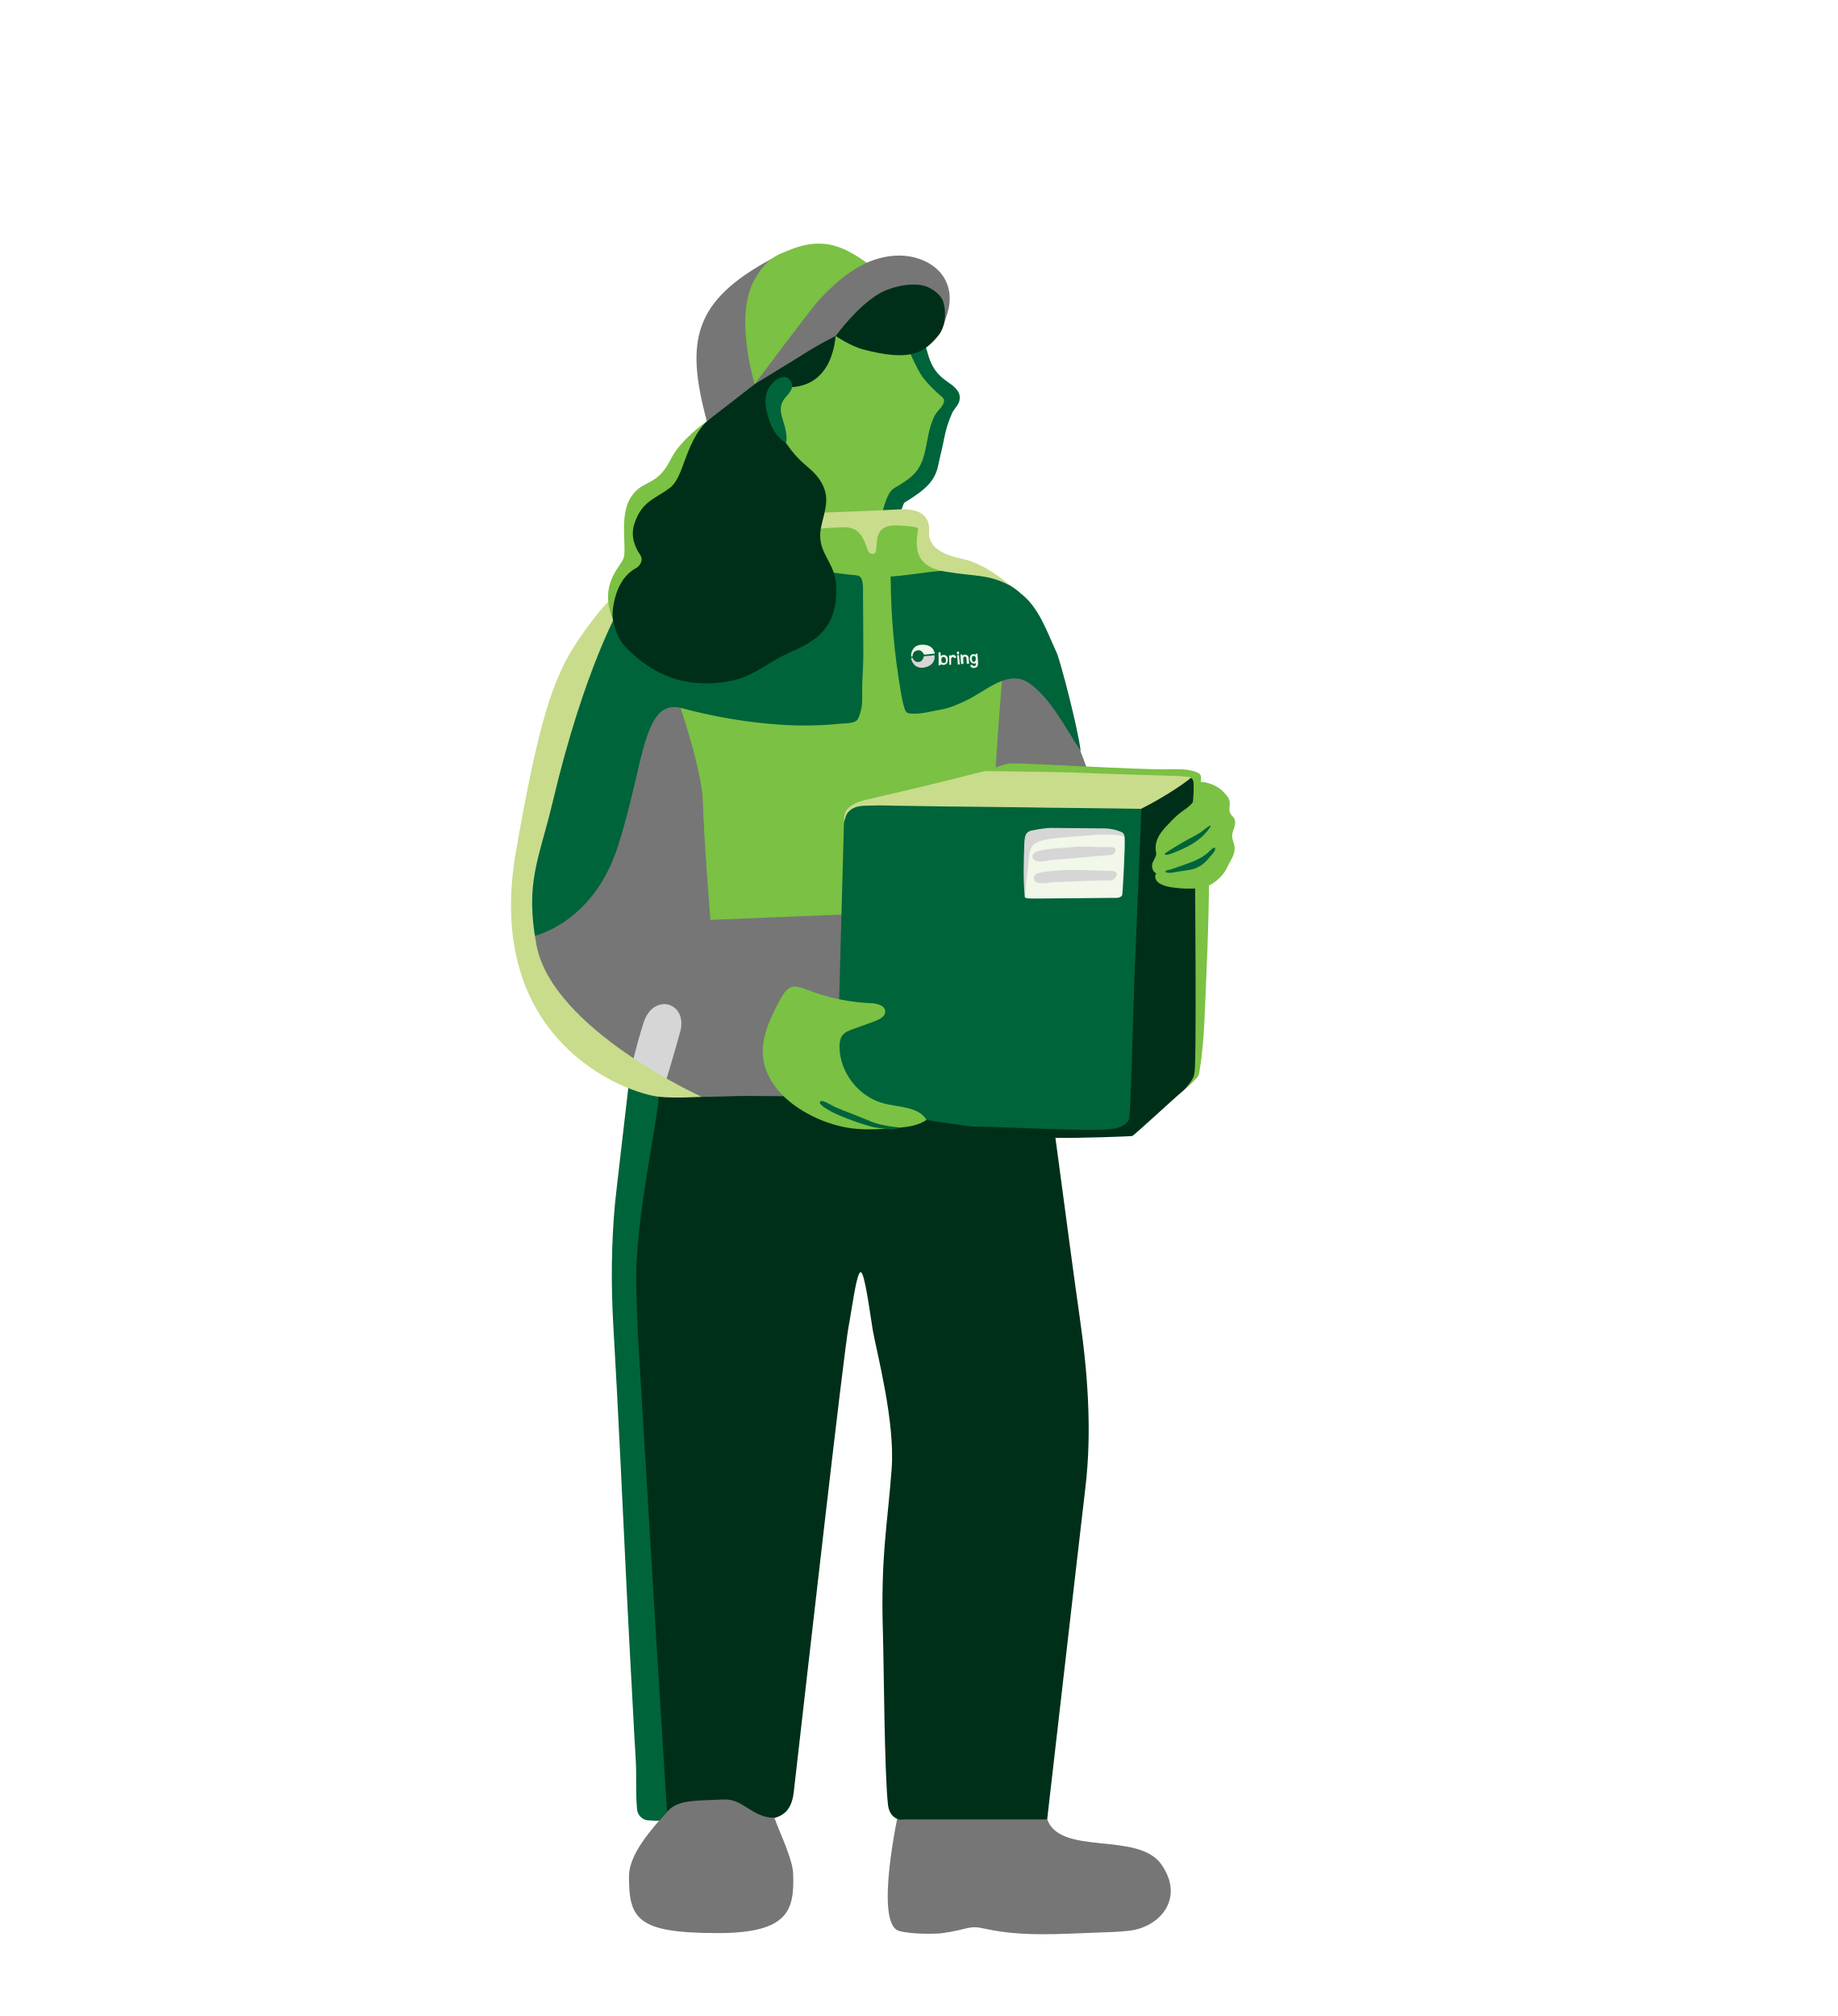
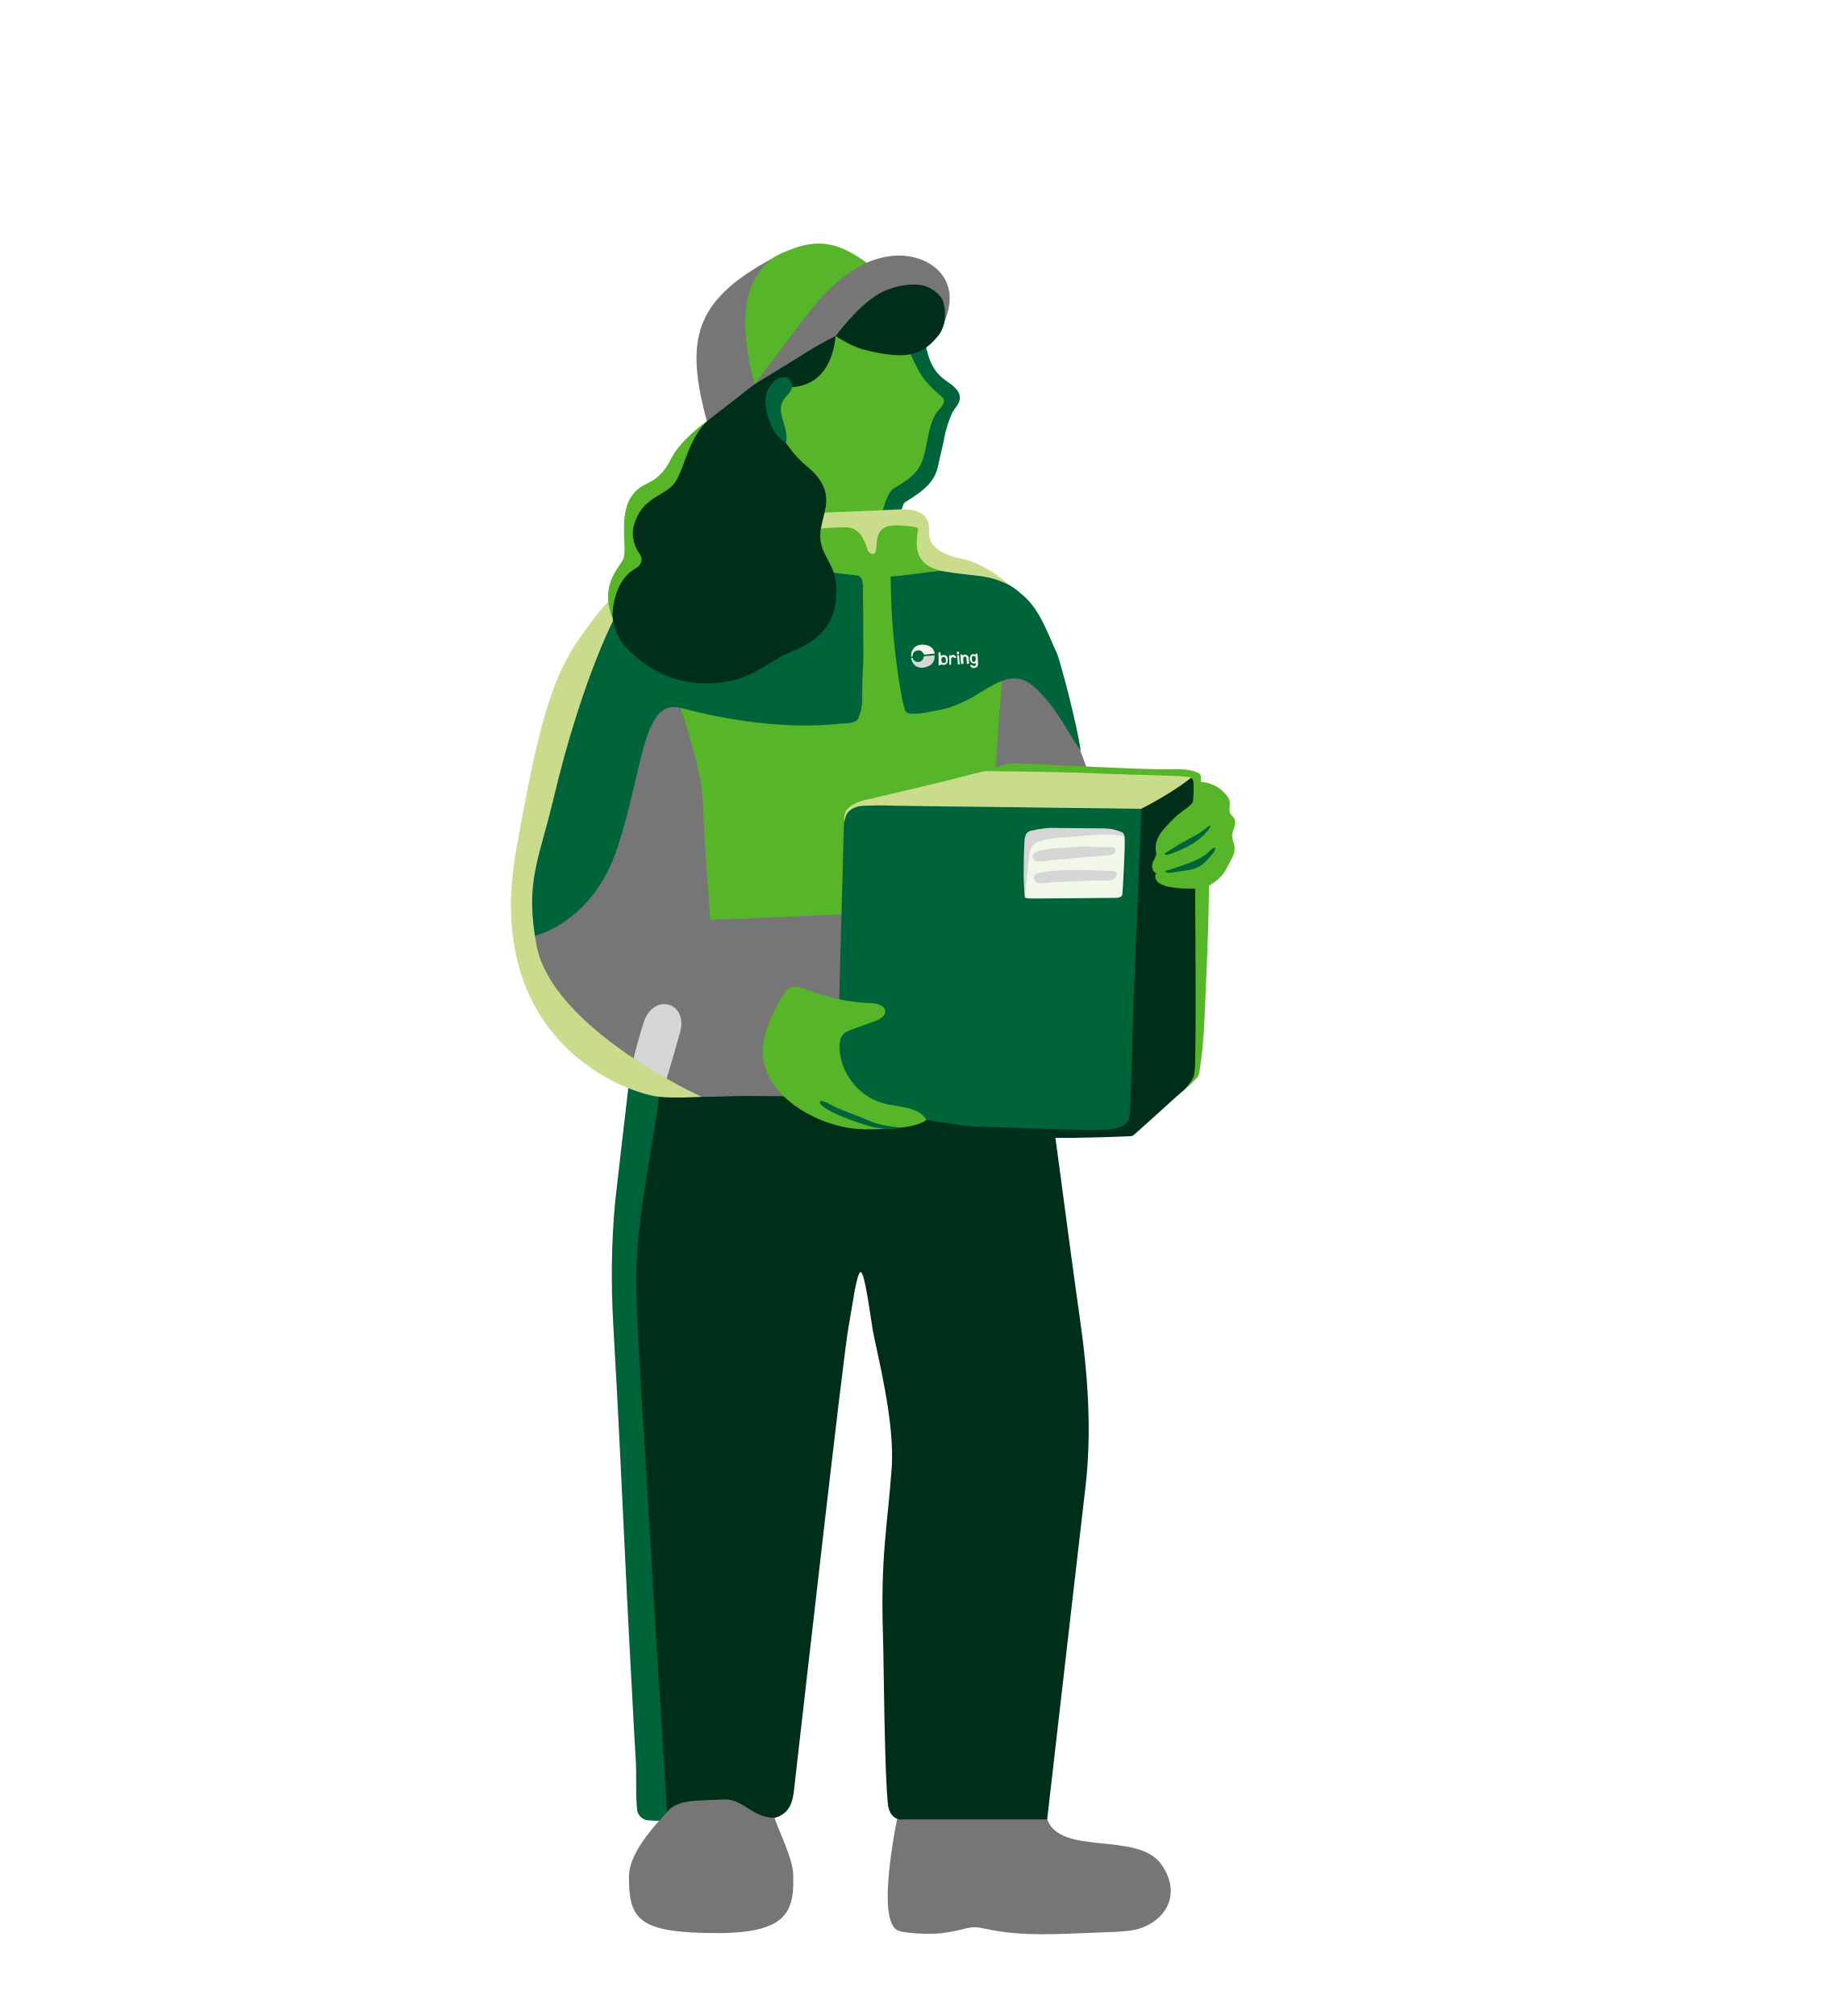
<svg xmlns="http://www.w3.org/2000/svg" width="128" fill="none" viewBox="0 0 729 800">
-   <path fill="#7BC144" d="M477.9 404.82c-.32 6.81-.84 13.62-2 20.44-.12.7-.25 1.41-.64 1.99-.32.51-3.4 3.73-6.36 6.1.84-.38-1.67-3.98-1.35-4.94.64-2.06 1.42-4.12 2.06-6.24a81.89 81.89 0 0 0 3.02-12.92c.58-4.3.64-8.67.64-13.04.2-15.94.39-31.88-.51-47.82a2.6 2.6 0 0 1 .32-1.8c.7-1.02 6.62-1.22 6.62 1.67.06 16.13-1.16 42.1-1.8 56.56ZM359.9 125.96s5.79 23.78 19.41 32.33c0 0-7.13 9.25-10.41 25.45-1.03 5.2-4.11 7.97-12.21 12.92-2.57 1.54-3.92 13.43-7.9 19.73-2.9 4.56-8.23 4.3-11.25 4.37-20.5.45-41.52-36.7-41.97-53.28-.45-16.52 16.2-52.9 64.33-41.52Z" />
+   <path fill="#56b529" d="M477.9 404.82c-.32 6.81-.84 13.62-2 20.44-.12.7-.25 1.41-.64 1.99-.32.51-3.4 3.73-6.36 6.1.84-.38-1.67-3.98-1.35-4.94.64-2.06 1.42-4.12 2.06-6.24a81.89 81.89 0 0 0 3.02-12.92c.58-4.3.64-8.67.64-13.04.2-15.94.39-31.88-.51-47.82a2.6 2.6 0 0 1 .32-1.8c.7-1.02 6.62-1.22 6.62 1.67.06 16.13-1.16 42.1-1.8 56.56ZM359.9 125.96s5.79 23.78 19.41 32.33c0 0-7.13 9.25-10.41 25.45-1.03 5.2-4.11 7.97-12.21 12.92-2.57 1.54-3.92 13.43-7.9 19.73-2.9 4.56-8.23 4.3-11.25 4.37-20.5.45-41.52-36.7-41.97-53.28-.45-16.52 16.2-52.9 64.33-41.52Z" />
  <path fill="#00643A" d="M334.58 224.04c-6.55-.84-16.96-5.21-28.34-21.53-8.16-11.76-13.82-25.77-14.07-34.9-.33-10.28 5.2-26.1 17.86-36.44 16.2-13.17 36.44-11.95 50.65-8.61a3.49 3.49 0 0 1 2.56 2.57c.71 2.96 1.74 5.85 2.83 8.67.77 2 1.35 3.99 1.93 6.04 2.5 9.77 7.9 11 10.73 13.82 1.8 1.8 2.32 3.09 2 5.08-.26 1.93-2.19 3.47-2.96 5.2a45.4 45.4 0 0 0-3.15 10.03c-.64 3.54-1.6 6.94-2.31 10.48-1.29 6.55-5.2 9.96-13.5 15.04-.58.9-1.48 3.98-2.12 6.23-1.22 4.24-2.63 9-4.88 12.6-3.67 5.84-10.03 5.9-13.5 5.97h-.64c-.9-.06-1.93-.06-3.09-.25Zm16.52-96.21c-14.72-1.93-27.31 1.03-36.7 8.74-11.63 9.44-15.55 23.65-15.36 30.85.2 7.77 5.53 20.56 12.86 31.17 8.42 12.08 17.73 18.95 25.57 18.76h.65c3.34-.06 6.17-.32 7.7-2.76 1.74-2.77 3.03-7.07 4.12-10.86 1.48-5.14 2.5-8.55 4.89-10.03 2.95-1.8 6.23-3.66 8.48-6.3 3.53-4.17 3.98-9.9 5.08-15.03.57-2.7 1.35-5.4 2.7-7.85.9-1.6 4.37-4.24 3.27-6.3-.19-.38-.57-.7-.9-.96a53.99 53.99 0 0 1-6.87-6.94c-1.8-2.25-3.09-5.2-4.37-7.78a97.08 97.08 0 0 1-3.4-8.03c-.2-.51-1.42-5.46-1.8-5.53-1.94-.57-3.93-.9-5.92-1.15Z" />
  <path fill="#767676" d="M356.63 718.57s-9.9 44.54 0 47.63c4.69 1.47 14.97 1.22 16.96.96 2.44-.32 4.89-.77 7.33-1.35 1.93-.45 3.79-1.03 5.78-1.03 1.6 0 3.15.39 4.7.7 14.33 3.1 29.3 1.94 43.89 1.42 4.18-.13 8.35-.25 12.53-.7 12.73-1.42 22.3-13.12 12.98-26.36-9.32-13.23-40.1-3.2-45.3-17.93-5.28-14.71-58.88-3.34-58.88-3.34Z" />
  <path fill="#002F19" d="M412.99 409.58c5.46 38.04 10.54 78.79 15.55 114.14 3.09 21.59 4.7 44.27 2.19 66l-4.44 38.37c-3.08 26.99-6.23 54.04-9.32 81.04-.51 4.3-.96 8.6-1.47 12.85h-56.11c-.96 0-2.06.2-2.76 0-3.4-.96-4.12-4.24-4.3-5.85-1.42-12.53-1.62-55.27-2-67.93-.96-30.66 1.8-42.8 3.47-65.49 1.35-18.5-5.79-45.5-7.46-54.63-.83-4.56-3.14-23.2-4.82-23.26-1.67-.06-3.47 14.53-4.82 21.6-1.92 9.96-17.1 144.08-21.72 184.44-.7 6.3-3.08 9.96-9.57 10.93-.97.13-.26.64-1.55.64h-43.38c-2.5 0-3.34-.7-3.34-.7s-.77-.07-.83-1.55c-.78-13.95-4.7-89.4-3.41-119.86 1.41-33.61-12.28-104.18 5.6-172.1 17.8-1.23 35.66-2.38 53.46-3.6 14.98-1.03 30.01-2 44.99-3.03 13.94-.96 29.37 0 42.48-5.14 4.63-1.8 13.17-9.32 13.56-6.87Z" />
  <path fill="#767676" d="M403.03 355.98c.38-18.38 4.88-52.44 4.88-52.44l-7.58-47.5-141.46 25s.32 1.48.84 4.05l-12.79-11.18c-4.76 13.43-9.45 26.92-14.2 40.36-3.6 10.28-7.2 20.63-10.86 30.91-1.87 5.27-5.02 9.51-7.07 14.78-3.47 9-4.12 13.88-4.63 23.59-.7 14.26 33.16 45.63 38.56 45.76 1.22 0 2.5-.07 3.73.32.96.25 1.86.83 2.76 1.35 11.25 6.23 29.24 3.79 41.84 3.92 17.41.25 34.83.06 52.25-.84 39.65-2.12 53.53-5.78 61.7-16.7a7.8 7.8 0 0 0 1.73-3.67c2.12-12.53-10.09-41.32-9.7-57.71Z" />
-   <path fill="#7BC144" d="M270 280.85s8.67 25.2 8.93 37.85c.25 12.66 2.95 46.34 2.95 46.34l109.9-4.5s3.28-62.15 5.78-90.3c0 0-4.88-39-22.62-43.38-2-.51-3.6-1.15-4.95-1.92-5.78-3.41-6.04-9.32-5.07-13.95.83-3.92-.52-6.94-5.73-6.68-3.34.19-53.14 0-53.14 0l7.13 22.1-4.56 18.84-38.63 35.6Z" />
+   <path fill="#56b529" d="M270 280.85s8.67 25.2 8.93 37.85c.25 12.66 2.95 46.34 2.95 46.34l109.9-4.5s3.28-62.15 5.78-90.3c0 0-4.88-39-22.62-43.38-2-.51-3.6-1.15-4.95-1.92-5.78-3.41-6.04-9.32-5.07-13.95.83-3.92-.52-6.94-5.73-6.68-3.34.19-53.14 0-53.14 0l7.13 22.1-4.56 18.84-38.63 35.6Z" />
  <path fill="#00643A" d="M340.69 284.7a17.7 17.7 0 0 0 1.4-6.62c.07-1.34 0-2.76 0-4.1 0-4.7.46-9.46.46-14.21 0-4.82-.06-9.7-.06-14.53 0-3.27-.07-6.55-.07-9.83 0-1.67.32-5.78-1.54-6.81-.39-.2-.84-.26-1.29-.32-3.66-.32-7.2-.84-10.86-1.29-14.72-1.73-29.82-1.99-44.54.13-16.77 2.44-33.87 8.3-45.95 20.7-24.23 36.82-35.47 88.94-28.08 124.1 0 0 24.8-4.25 35.02-36.12 7.97-24.94 9.2-44.03 15.88-52.12 2.31-2.83 5.65-3.67 9-2.77 3.08.84 6.17 1.54 9.25 2.25 9.51 2.12 19.15 3.6 28.86 4.3a135.93 135.93 0 0 0 25.51-.31c2-.2 5.66.06 6.75-1.87.06-.19.2-.38.25-.57Z" />
  <path fill="#767676" d="M401.8 282.26c.58 2.25-.83 6.17-1.15 8.42a104.16 104.16 0 0 0-.7 17.35c.19 2.96.31 6.3 1.28 9.13 1.35 3.8 2.82 4.18 6.55 6.1 7.46 3.8 14.85 7.65 22.3 11.44 4.3 2.25 9.97 4.12 13.3 7.78-4.81-18.96-11.88-37.27-18.95-55.46-2.9-7.46-5.85-14.98-10.41-21.53-1.42-2.06-3.09-4.05-5.34-5.08-13.24-6.62-8.22 16.39-6.87 21.85Z" />
  <path fill="#00643A" d="M353.41 230.08c.13 14.84 1.48 29.69 3.99 44.34.38 2.25.77 4.44 1.47 6.62.2.64.45 1.35 1.03 1.74.39.25.9.32 1.35.38 4.24.32 8.1-.9 12.21-1.6 3.4-.58 6.81-2.13 9.9-3.6 7.97-3.67 17.03-13.11 25.7-6.37 8.17 6.3 12.93 15.94 19.74 26.48-1.16-9.51-8.23-36.3-9.51-39-3.73-7.98-6.88-17.81-14.08-23.4-5.72-5.34-15.1-8.61-22.75-9.2-9.7-.76-19.34 1.68-29.05 2.32-.06.45-.06.84 0 1.29Z" />
  <path fill="#767676" d="M287.15 714.08c7.78-.4 11.18 7.26 20.12 7.26 2.12 6.04 7.26 16.32 7.45 22.3.45 14.26-1.67 23.46-29.95 23.46-31.87 0-35.21-5.53-35.21-22.5 0-8.61 8.48-18.32 15.16-25.7 4.37-4.82 10.67-4.25 22.43-4.82Z" />
  <path fill="#00643A" d="M252.45 510.22c.2 7.52.39 15.04.84 22.62 2.3 38.43 4.62 76.86 6.94 115.3 1.35 22.55 3.08 48.33 4.43 70.82-1.22 1.54-3.08 3.4-3.08 3.4s-3.28.13-4.5 0c-2.19-.19-4.05-1.99-4.3-4.3-.65-6.56-.14-13.05-.52-19.54-.45-7-.84-15.04-1.22-22.04-.78-13.82-1.48-27.7-2.19-41.58-1.8-36.5-3.4-72.95-5.53-109.45-.9-16-.77-32.07.71-48 .39-4 5.4-46.86 5.4-46.86s6.55 2.76 11.95 4.63c-.83 11.95-9.64 50.58-8.93 75Z" />
  <path fill="#C8DC8C" d="m327.13 203.4-1.48 6.5c.06-.39 6.49-.52 6.94-.58 3.4-.32 6.62-.13 8.87 2.83a16.4 16.4 0 0 1 2.38 4.88c.25.84.51 1.67 1.09 2.25.58.58 1.73.77 2.25.13.25-.32.38-.77.45-1.22.2-1.54.2-3.15.51-4.7.84-4.04 3.8-5.07 7.59-5 .57 0 8.74.25 8.54 1.4-1.02 6.56-1.92 14.79 10.67 16.91 12.6 2.12 16.58.9 25.7 5.46 0 0-9.25-8.54-18.76-10.47-9.5-1.93-13.62-5.66-13.24-10.86.39-5.15-2.38-9.32-11.76-8.8-9.38.5-29.75 1.28-29.75 1.28Z" />
  <path fill="#D6D6D6" d="M263.7 430.6s2.88-9.2 6.16-21.03c3.28-11.82-10.6-15.93-14.52-3.72-3.86 12.2-5.2 20.11-5.2 20.11s6.55 2.57 13.55 4.63Z" />
  <path fill="#00643A" d="M331.05 435.28c4.82 2.96 10.47 4.18 16.06 5.34a487.84 487.84 0 0 0 100.13 10.21c0-4.04 6.88-7.58 7.33-11.5.96-8.16-3.8-16.7-.96-24.48 4.17-11.64 2.89-23.46 2.44-35.55-.71-17.22.83-45.56 5.4-62.14-16.4-2.96-99.36 1.35-122.7 2.63-4.04.2-3.91 7.52-3.91 7.52l-2.12 78.22-.97 16.26c0 1.28-1.8 12.85-.7 13.5Z" />
  <path fill="#C8DC8C" d="M391.27 305.91c3.15-.64 59.83-.19 84.64 1.54-4.18 8.23-22.95 13.5-22.95 13.5h-1.02c-3.03-.06-6.05-.06-9.07-.13l-16.06-.19c-6.75-.06-13.56-.13-20.31-.26-7.26-.06-14.46-.19-21.73-.25-6.8-.07-13.56-.13-20.37-.26-2.95-.07-5.85-.07-8.8-.13-3.15-.06-5.98-.2-9.96-.06-2.9.12-5.98-.2-8.55 2.05-1.48 1.29-1.67 2.7-2.19 4.76-.13-1.6.07-3.47.84-4.82.45-.7 1.1-1.29 1.8-1.8 2.25-1.54 4.88-2.31 7.58-2.83 1.1-.2 26.35-6.17 31.81-7.58 4.7-1.16 9.52-2.5 14.34-3.54Z" />
-   <path fill="#7BC144" d="M308.55 432.45c7.2 8.62 19.6 14.14 29.82 15.36 6.17.71 12.4.2 18.64-.32 3.54-.32 7.71-1.03 10.6-3.08-3.2-5.46-11.37-4.95-17.48-6.69-9.63-2.76-16.96-12.27-17.03-22.3 0-1.67.2-3.47 1.29-4.75.96-1.16 2.44-1.67 3.8-2.19l8.99-3.28c1.86-.7 4.11-1.86 4.05-3.85-.07-2.44-3.35-3.21-5.85-3.28a77.86 77.86 0 0 1-22.05-4.18c-7.38-2.57-9.83-4.88-14.07 3.28-3.47 6.62-7.07 13.75-6.55 21.47.32 5.14 2.5 9.77 5.84 13.81Z" />
+   <path fill="#56b529" d="M308.55 432.45c7.2 8.62 19.6 14.14 29.82 15.36 6.17.71 12.4.2 18.64-.32 3.54-.32 7.71-1.03 10.6-3.08-3.2-5.46-11.37-4.95-17.48-6.69-9.63-2.76-16.96-12.27-17.03-22.3 0-1.67.2-3.47 1.29-4.75.96-1.16 2.44-1.67 3.8-2.19l8.99-3.28c1.86-.7 4.11-1.86 4.05-3.85-.07-2.44-3.35-3.21-5.85-3.28a77.86 77.86 0 0 1-22.05-4.18c-7.38-2.57-9.83-4.88-14.07 3.28-3.47 6.62-7.07 13.75-6.55 21.47.32 5.14 2.5 9.77 5.84 13.81Z" />
  <path fill="#002F19" d="M473.53 427.38c.51-1.22.64-4.12.64-5.08.64-18.7-.26-94.34-.26-114.72-8.6 7.2-21.01 13.3-21.01 13.3s-2.06 49.43-2.77 66.91c-.64 16.13-1.41 55.33-2.25 56.68-.96 1.55-2.7 2.57-4.43 3.09-1.8.51-3.66.64-5.53.7-13.88.52-50.51-1.67-54.3-1.15 10.09 2.63 24.74 4.3 35.15 4.43 10.16.13 29.95-.58 30.53-.77.7-.25 17.41-15.68 19.6-17.48.9-.64 3.73-3.73 4.63-5.91Z" />
  <path fill="#C8DC8C" d="M245.83 241.32s-14.01 24.04-26.48 76.68c-5.53 23.32-11.12 32-6.5 57 6.24 33.36 65.5 60.22 65.5 60.22s-10.41.7-16.9 0c-13.3-1.48-70-22.17-56.69-97.62 8.8-49.88 14.14-68.32 25-84.07 19.67-28.53 16.07-12.2 16.07-12.2Z" />
  <path fill="#002F19" d="M331.69 129.56s1.16 23.14-17.87 24.1c-6.87.33-5.07 17.8-1.99 22.11 3.15 4.44 4.95 6.43 9.58 10.35 3.6 3.08 6.36 7.32 6.42 12.02.07 3.98-1.54 7.84-2.18 11.76-1.54 9.5 5.53 12.85 6.1 22.04.71 12.4-3.34 20.44-16.32 26.03-13.69 5.85-16.84 12.27-32.4 13.11-9.25.51-22.1-.96-35.02-14.52-2.82-2.96-4.3-7.52-4.95-11.38-1.67-9.9-1.09-18.7 10.1-22.3 0 0-8.68-6.94-2-20.3 4.63-9.26 10.16-6.18 15.68-14.47 5.53-8.29 3.54-11.89 13.7-21.01 11.3-13.63 51.15-37.54 51.15-37.54Z" />
  <path fill="#767676" d="M318.7 101.22c-5.84.32-4.62-2.76-12.4 1.42-31.23 16.77-34.44 32.64-25.83 64.52l24.36-18.9 13.88-47.04Z" />
-   <path fill="#7BC144" d="M299.43 152.38s-7.9-25.58-.65-40.23c5.08-10.22 10.74-11.38 14.91-13.11 16.13-6.5 24.81 1.8 33.8 7.58l-48.06 45.76Z" />
+   <path fill="#56b529" d="M299.43 152.38s-7.9-25.58-.65-40.23c5.08-10.22 10.74-11.38 14.91-13.11 16.13-6.5 24.81 1.8 33.8 7.58l-48.06 45.76Z" />
  <path fill="#767676" d="M338.44 130.27c12.08-4.76 23.84-5.85 35.93-1.1.83-3.2 2.63-6.48 2.44-11.62-.39-7.52-5.53-12.8-12.73-15.04-7.2-2.25-15.16-.84-21.85 2.57-6.68 3.4-12.34 8.67-17.42 14.14-3.08 3.34-25.38 33.22-25.38 33.22l15.3-9.38c7.58-4.82 15.35-9.51 23.71-12.79Z" />
  <path fill="#002F19" d="M342.55 138.69c18.57 4.82 23.84 1.48 29.56-5.27 4.25-4.95 2.77-12.85 1.74-14.65-1.1-2-3.02-3.41-4.95-4.5-5.27-2.9-15.16-.7-20.3 2.38-8.68 5.14-17.04 16.7-17.04 16.7s5.92 3.99 11 5.34Z" />
  <path fill="#00643A" d="M310.67 166.84c-1.73-5.2-.64-7.33 1.42-9.64 1.15-1.29 3.79-4.11.96-6.81-1.48-1.48-4.63-.9-7.32 2.57-1.55 1.99-3.73 6.23.32 16a16.1 16.1 0 0 0 5.72 6.81s1.22-1.93-1.1-8.93Z" />
-   <path fill="#7BC144" d="M243 245.24s-.45-14.46 9.38-19.8c1.42-.76 3.15-3.07 1.55-5.39-2-2.9-3.86-7.33-2.2-12.27 2.97-9 8.24-9.77 14.02-14.14 5.78-4.37 5.72-17.3 14.72-26.54 0 0-10.54 7.51-14.08 14.71-5.91 11.96-11.3 7.97-16.13 15.62-4.82 7.52-1.28 20.5-2.95 24.36-1.74 3.85-9.45 10.34-4.31 23.45ZM425.33 306.56c8.03.32 16.06.57 24.1.83 4.88.13 9.7.26 14.59.45 1.22.06 2.5.06 3.72.13.97 0 2 .26 2.96.26 1.03-.07 2.12.32 2.57 1.22.26.51.32 1.09.32 1.67.07 2.25 0 4.56-.25 6.81 0 .32-.07.7.12 1.03.33.58 1.87 0 2.25-.39.39-.32.45-.9.45-1.41.07-2.19.2-4.3.26-6.5.06-1.8.64-3.27-1.29-4.1-3.53-1.55-7.7-1.35-11.5-1.29-14.01.2-55.91-2.57-62.92-2.31-2.05.06-9.57 3.02-9.57 3.02s26.48.32 34.19.57Z" />
+   <path fill="#56b529" d="M243 245.24s-.45-14.46 9.38-19.8c1.42-.76 3.15-3.07 1.55-5.39-2-2.9-3.86-7.33-2.2-12.27 2.97-9 8.24-9.77 14.02-14.14 5.78-4.37 5.72-17.3 14.72-26.54 0 0-10.54 7.51-14.08 14.71-5.91 11.96-11.3 7.97-16.13 15.62-4.82 7.52-1.28 20.5-2.95 24.36-1.74 3.85-9.45 10.34-4.31 23.45ZM425.33 306.56c8.03.32 16.06.57 24.1.83 4.88.13 9.7.26 14.59.45 1.22.06 2.5.06 3.72.13.97 0 2 .26 2.96.26 1.03-.07 2.12.32 2.57 1.22.26.51.32 1.09.32 1.67.07 2.25 0 4.56-.25 6.81 0 .32-.07.7.12 1.03.33.58 1.87 0 2.25-.39.39-.32.45-.9.45-1.41.07-2.19.2-4.3.26-6.5.06-1.8.64-3.27-1.29-4.1-3.53-1.55-7.7-1.35-11.5-1.29-14.01.2-55.91-2.57-62.92-2.31-2.05.06-9.57 3.02-9.57 3.02s26.48.32 34.19.57Z" />
  <path fill="#F1F7E9" d="M441.91 329.95c1.22 0 2.57 0 3.47 1.03.51.57.51.57.84 1.22.32 3.47-.78 21.85-.9 22.62-.07.26-.13.51-.26.7-.13.13-.26.2-.39.33-1.03.58-1.93.45-3.02.45-1.28 0-23.58.25-29.5.25-2.37 0-5.52.13-5.52-.57-.07-1.29 1.35-24.49 1.35-24.49s26.15-1.41 33.93-1.54Z" />
  <path fill="#D6D6D6" d="m427.51 340.42 13.11-1.15c1.74-.13 2.12-1.42 1.93-2.32-.13-.9-1.86-.9-2.76-.83-4.25.32-8.55-.45-12.73-.07-4.5.39-8.93.45-13.43 1.29-1.22.26-4.5.77-3.86 3.08.71 2.57 6.17.97 7.72.84 3.4-.26 6.74-.51 10.02-.84ZM428.03 349.68c3.02-.13 6.04-.26 9.06-.32 1.29-.07 3.15.32 4.37-.2.51-.19 2.19-1.67 1.54-2.7-.45-.77-1.35-.83-2.12-.83-8.87-.26-17.87-.9-26.67.38-1.22.2-4.5.52-3.92 2.9.64 2.63 6.1 1.22 7.71 1.15l10.03-.38Z" />
  <path fill="#D6D6D6" d="M421.73 332.33c-2.9.25-5.72.45-8.48 1.28-1.55.45-3.15 1.16-4.05 2.76-.65 1.23-.84 2.7-.97 4.12-.51 5.14-1.09 10.28-1.6 15.49-.71-7.07-.45-14.2-.2-21.34.07-1.54.2-3.21 1.1-4.18a3.9 3.9 0 0 1 2.25-.96c2.63-.51 5.27-1.03 7.96-.96 2.19.06 15.88.12 20.57.19 2.25.06 4.24.45 6.43 1.35.32.13 1.35.38 1.47 2.12-1.67-1.42-10.28-1.03-12.33-.84l-12.15.97Z" />
-   <path fill="#7BC144" d="M485.29 314.14c1.09 1.03 2.38 2.44 2.63 3.92.2 1.6-.51 3.28.26 4.75.38.78 1.16 1.23 1.54 2 .58 1.09.39 2.38 0 3.6-.38 1.15-.9 2.31-.83 3.53.06 1.29.7 2.5.9 3.8.38 2.11-.52 4.1-1.55 5.9-.9 1.55-1.54 3.28-2.63 4.76-2.25 3.02-5.72 5.66-9.58 6.04-3.53.32-7.07.26-10.54-.25-1.6-.2-3.15-.52-4.62-1.23a4.33 4.33 0 0 1-2.13-1.73c-.44-.77-.57-1.87.07-2.64-1.22-.51-1.8-1.99-1.67-3.34.13-1.73 1.93-3.27 1.6-4.88-.83-4.18 1.03-7.2 3.73-10.16 1.61-1.73 3.22-3.47 5.02-5 1.86-1.62 4.62-3.03 5.97-5.09 1.48-2.25 2.25-5.33 2.7-7.9 3.34.2 6.62 1.48 9 3.73.06.13.06.13.13.19Z" />
+   <path fill="#56b529" d="M485.29 314.14c1.09 1.03 2.38 2.44 2.63 3.92.2 1.6-.51 3.28.26 4.75.38.78 1.16 1.23 1.54 2 .58 1.09.39 2.38 0 3.6-.38 1.15-.9 2.31-.83 3.53.06 1.29.7 2.5.9 3.8.38 2.11-.52 4.1-1.55 5.9-.9 1.55-1.54 3.28-2.63 4.76-2.25 3.02-5.72 5.66-9.58 6.04-3.53.32-7.07.26-10.54-.25-1.6-.2-3.15-.52-4.62-1.23a4.33 4.33 0 0 1-2.13-1.73c-.44-.77-.57-1.87.07-2.64-1.22-.51-1.8-1.99-1.67-3.34.13-1.73 1.93-3.27 1.6-4.88-.83-4.18 1.03-7.2 3.73-10.16 1.61-1.73 3.22-3.47 5.02-5 1.86-1.62 4.62-3.03 5.97-5.09 1.48-2.25 2.25-5.33 2.7-7.9 3.34.2 6.62 1.48 9 3.73.06.13.06.13.13.19Z" />
  <path fill="#00643A" d="M470.19 336.44c3.85-1.86 7.39-4.37 9.83-7.97.2-.26.39-.64.26-.96-1.48.7-2.7 1.99-4.05 2.89a61.7 61.7 0 0 1-4.5 2.5 133.75 133.75 0 0 0-9.19 5.53c-1.03.64.13.9.7.77.71-.19 1.42-.45 2.13-.7 1.6-.58 3.21-1.29 4.82-2.06ZM481.7 338.05c.38-.52.57-1.1.38-1.68-.77-.06-1.48.71-1.93 1.16-2.12 2.19-4.89 3.6-7.71 4.7a170.29 170.29 0 0 1-8.04 2.82c-.38.13-1.67.26-1.86.58-.39.45.13.58.51.64 1.42.26 2.9-.13 4.3-.38 1.55-.26 3.16-.45 4.76-.71a11.94 11.94 0 0 0 6.95-3.99c.7-.83 1.47-1.67 2.18-2.5.06-.2.26-.45.45-.64ZM354.05 448.14c-.64.06-6.42-.52-8.22-1.03a113 113 0 0 1-12.86-4.5c-2.7-1.16-8.48-4.11-7.58-5.4.7-1.16 4.44 1.41 5.91 2.06 2.38 1.03 4.82 1.99 7.2 2.89 2.57 1.03 5.2 2.12 7.78 3.15l1.16.38c3.98 1.29 9.9 1.74 9.9 1.74s-1.42.58-3.29.7Z" />
  <path fill="#F1F7E9" d="M379.76 259.64c.06 0 .06 0 0 0 .26 0 .51 0 .7-.06.07 0 .07 0 .07-.07v-.77c0-.06 0-.13-.06-.13l-.07-.06H379.7V259.39c0 .19 0 .19.07.25ZM370.9 259.25c0-.19-.2-.7-.27-.77-.13-.32-.25-.64-.45-.9a4.14 4.14 0 0 0-2.12-1.47 7.02 7.02 0 0 0-2.57-.26c-.83.06-1.73.32-2.38.83a4.4 4.4 0 0 0-1.09 1.35c-.13.2-.2.39-.25.58-.2.58-.26 1.29-.26 1.93h.51s.2-.96.2-1.03c.19-.51.5-.9 1.02-1.15.58-.26 1.35-.46 1.93-.2.9.39 1.29 1.29 1.35 1.48 0 .06.06.13.13.13h.26l1.92-.2 1.74-.19c.2.07.32.07.32-.13Z" />
  <path fill="#D6D6D6" d="M362.09 261.05c.38.97.9 1.29 1.15 1.42.45.25 1.1.25 1.55.19 1.15-.26 1.67-1.48 1.73-2.12 0-.13.13-.13.26-.13s.26-.06.38-.06c.58-.07 1.22-.13 1.8-.13.32 0 .58-.07.9-.13.26 0 .52-.06.84-.06.2 0 .13.25.13.38v.64c-.07.45-.13.84-.32 1.22a3.9 3.9 0 0 1-1.48 1.74c-1.48.84-3.22 1.29-4.82.7a3.73 3.73 0 0 1-1.93-1.54 4.76 4.76 0 0 1-.77-1.99v-.06c0-.07.06-.07.13-.07h.45Z" />
  <path fill="#F1F7E9" d="M375.97 260.99a1.5 1.5 0 0 0-1.03-1.03c-.26-.06-.7-.06-.96 0-.26.07-.71.39-.71.39s0-.9-.13-1.42c0-.06-.06-.06-.06-.13h-.13c-.51.07-.64.07-.58.58l.06 1.61v3.02c0 .06.13 0 .2 0l.58-.06c.06 0 0-.07 0-.13v-.13c.06-.06.19-.13.25-.06.52.32 1.22.25 1.48.12.39-.13.64-.32.84-.57.13-.2.19-.45.19-.71.13-.45.2-.97 0-1.48Zm-.7 1.6c-.07.14-.07.26-.2.33-.32.25-1.03.25-1.28-.07-.33-.38-.33-1.28-.2-1.6.07-.13.13-.32.26-.39.32-.26.83-.2 1.16.13.19.2.25.51.32.77 0 .26 0 .58-.07.84ZM377.2 260.28c.31-.38.89-.51 1.34-.38.2.06.45.19.58.38.13.2.26.39.32.65 0 0 0 .06-.06.06h-.13c-.07 0-.13 0-.2.06-.06 0-.12 0-.19.07-.06 0-.13.06-.2 0 0 0 0-.07-.06-.07 0-.06-.06-.06-.12-.13a.5.5 0 0 0-.33-.12c-.19-.07-.44.06-.57.19-.2.2-.2.51-.2.77v1.35c0 .2.07.64 0 .64-.06 0-.7.13-.7.07v-.71c0-.7-.07-1.41-.07-2.12 0-.26-.13-.7.07-.9.06-.06.25-.13.38-.06.13-.13.13.06.13.25ZM380.53 260.02c0 .26.06.52.06.78v.06c.07.45.07.9.13 1.41 0 .26.13 1.16.13 1.23v.06c0 .06-.06.06-.06.06-.13 0-.26.07-.39.07h-.39v-.71c0-.25-.06-.45-.06-.7 0-.26-.06-.52-.06-.71 0-.2 0-.39-.07-.64 0-.26-.06-.58-.06-.9l.06-.07H380.46c.07-.06.07 0 .07.06ZM381.75 259.77c.07 0 .07.13.07.2v.25c.19-.2.38-.32.57-.39.2-.06.33-.13.71-.06.45.06.97.45 1.16.9.06.25.13.51.13.77 0 .32.06.64.06.9 0 .2.07.38.07.58v.25c0 .07.06.2-.07.2-.2 0-.38.06-.58.06-.06 0-.25.07-.25-.06v-.2c-.07-.51-.07-.96-.13-1.47 0-.2-.07-.45-.07-.65-.06-.19-.13-.38-.32-.45-.06 0-.13 0-.2-.06-.18 0-.38.06-.5.2a.7.7 0 0 0-.2.44v.64c0 .45.07.84.07 1.29 0 .06.06.2 0 .26 0 .06-.13.06-.2.06-.13 0-.25.07-.38.07s-.26.06-.39-.07v-.38c0-.2 0-.39-.06-.52-.07-.9-.13-1.8-.13-2.7 0-.06 0-.13.06-.13.07-.06.2-.06.26-.06.06.13.2.13.32.13ZM387.73 259.38c-.07-.06-.07 0-.2 0-.06 0-.44 0-.44.07v.38a2.69 2.69 0 0 0-.97-.25c-.32 0-.58.12-.77.32-.26.25-.45.64-.52 1.03-.12.64 0 1.4.52 1.92.26.26.58.39.9.45h.51c.07 0 .2-.06.26-.06s.13-.06.2-.06c0 .19 0 .44-.07.64 0 .06-.06.13-.13.25-.2.26-.51.26-.77.2-.26-.07-.39-.2-.45-.39h-.84c.07.32.13.58.33.77.19.2.44.39.7.39.58.13 1.48-.07 1.8-.58.39-.58.26-1.54.26-1.73 0-.2-.06-1.61-.13-2.19 0-.32-.06-.64-.13-.96 0-.13-.06-.2-.06-.2Zm-.65 2.5c0 .2-.06.33-.12.46l-.2.2c-.19.06-.38.12-.57.06-.2 0-.33-.2-.4-.33-.06-.12-.12-.19-.12-.32-.06-.25-.06-.57-.06-.83s.06-.52.32-.7c.25-.2.58-.2.83 0 .26.12.39.44.39.7 0 .32 0 .58-.06.77Z" />
</svg>
